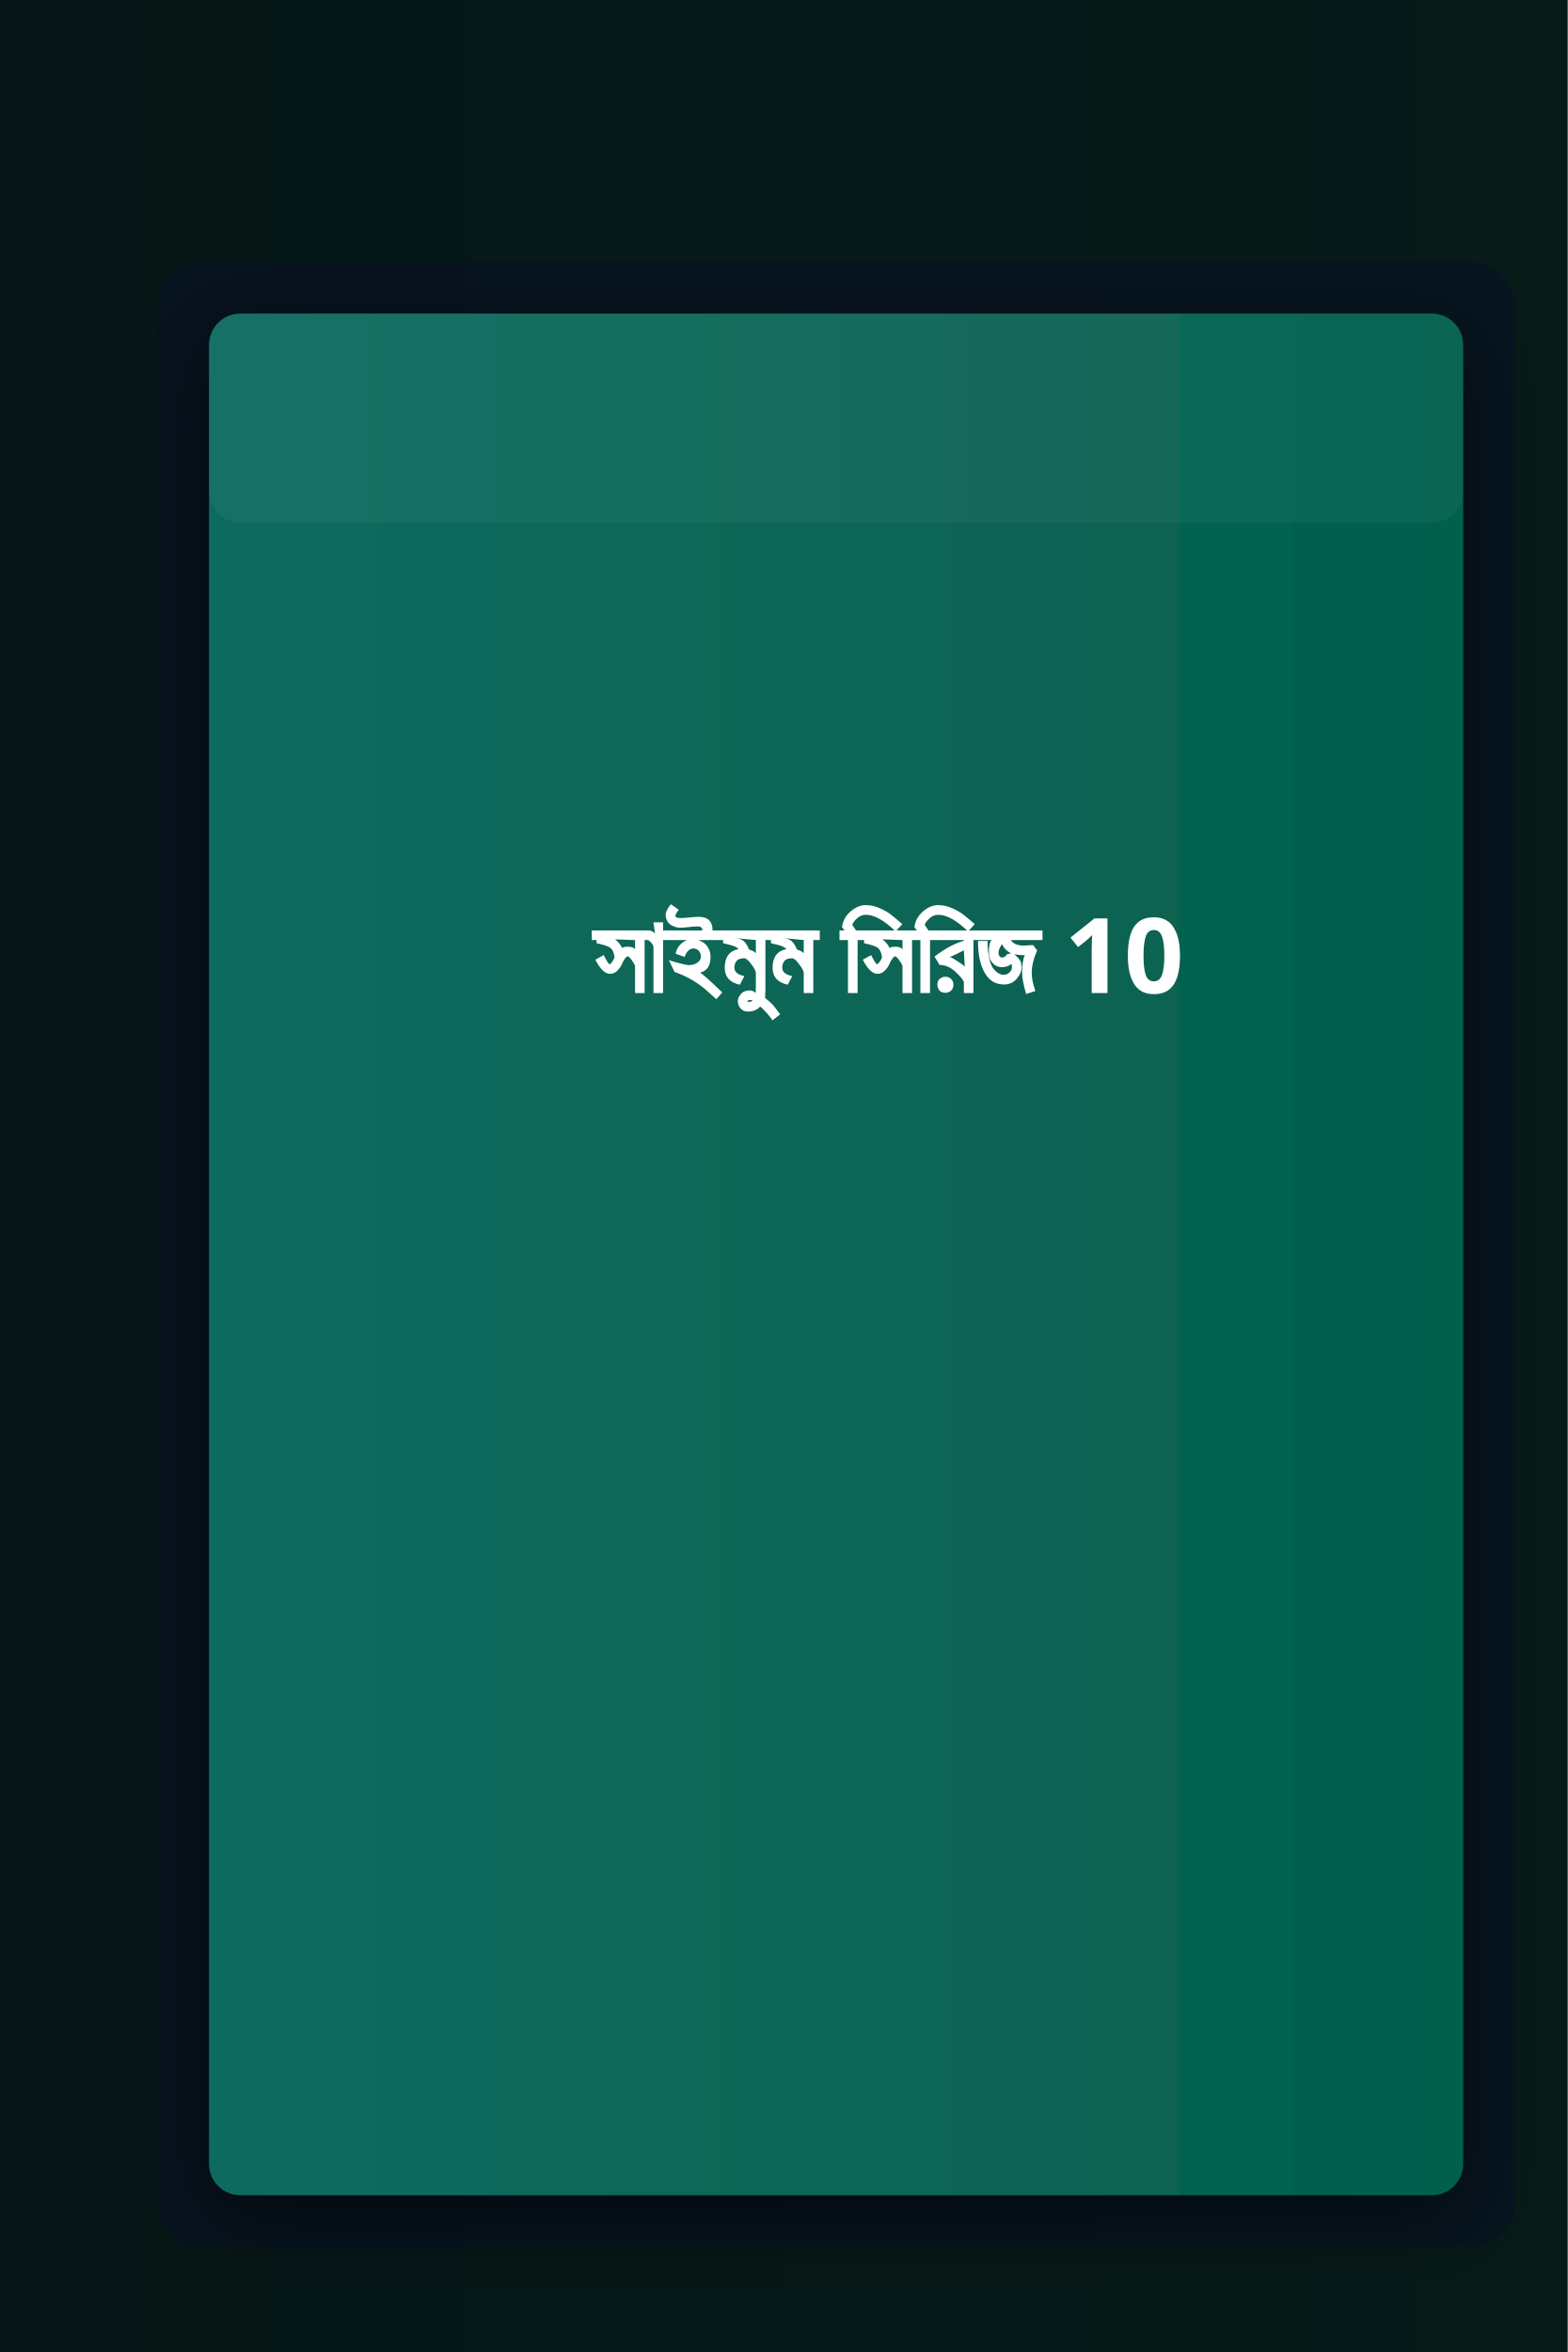
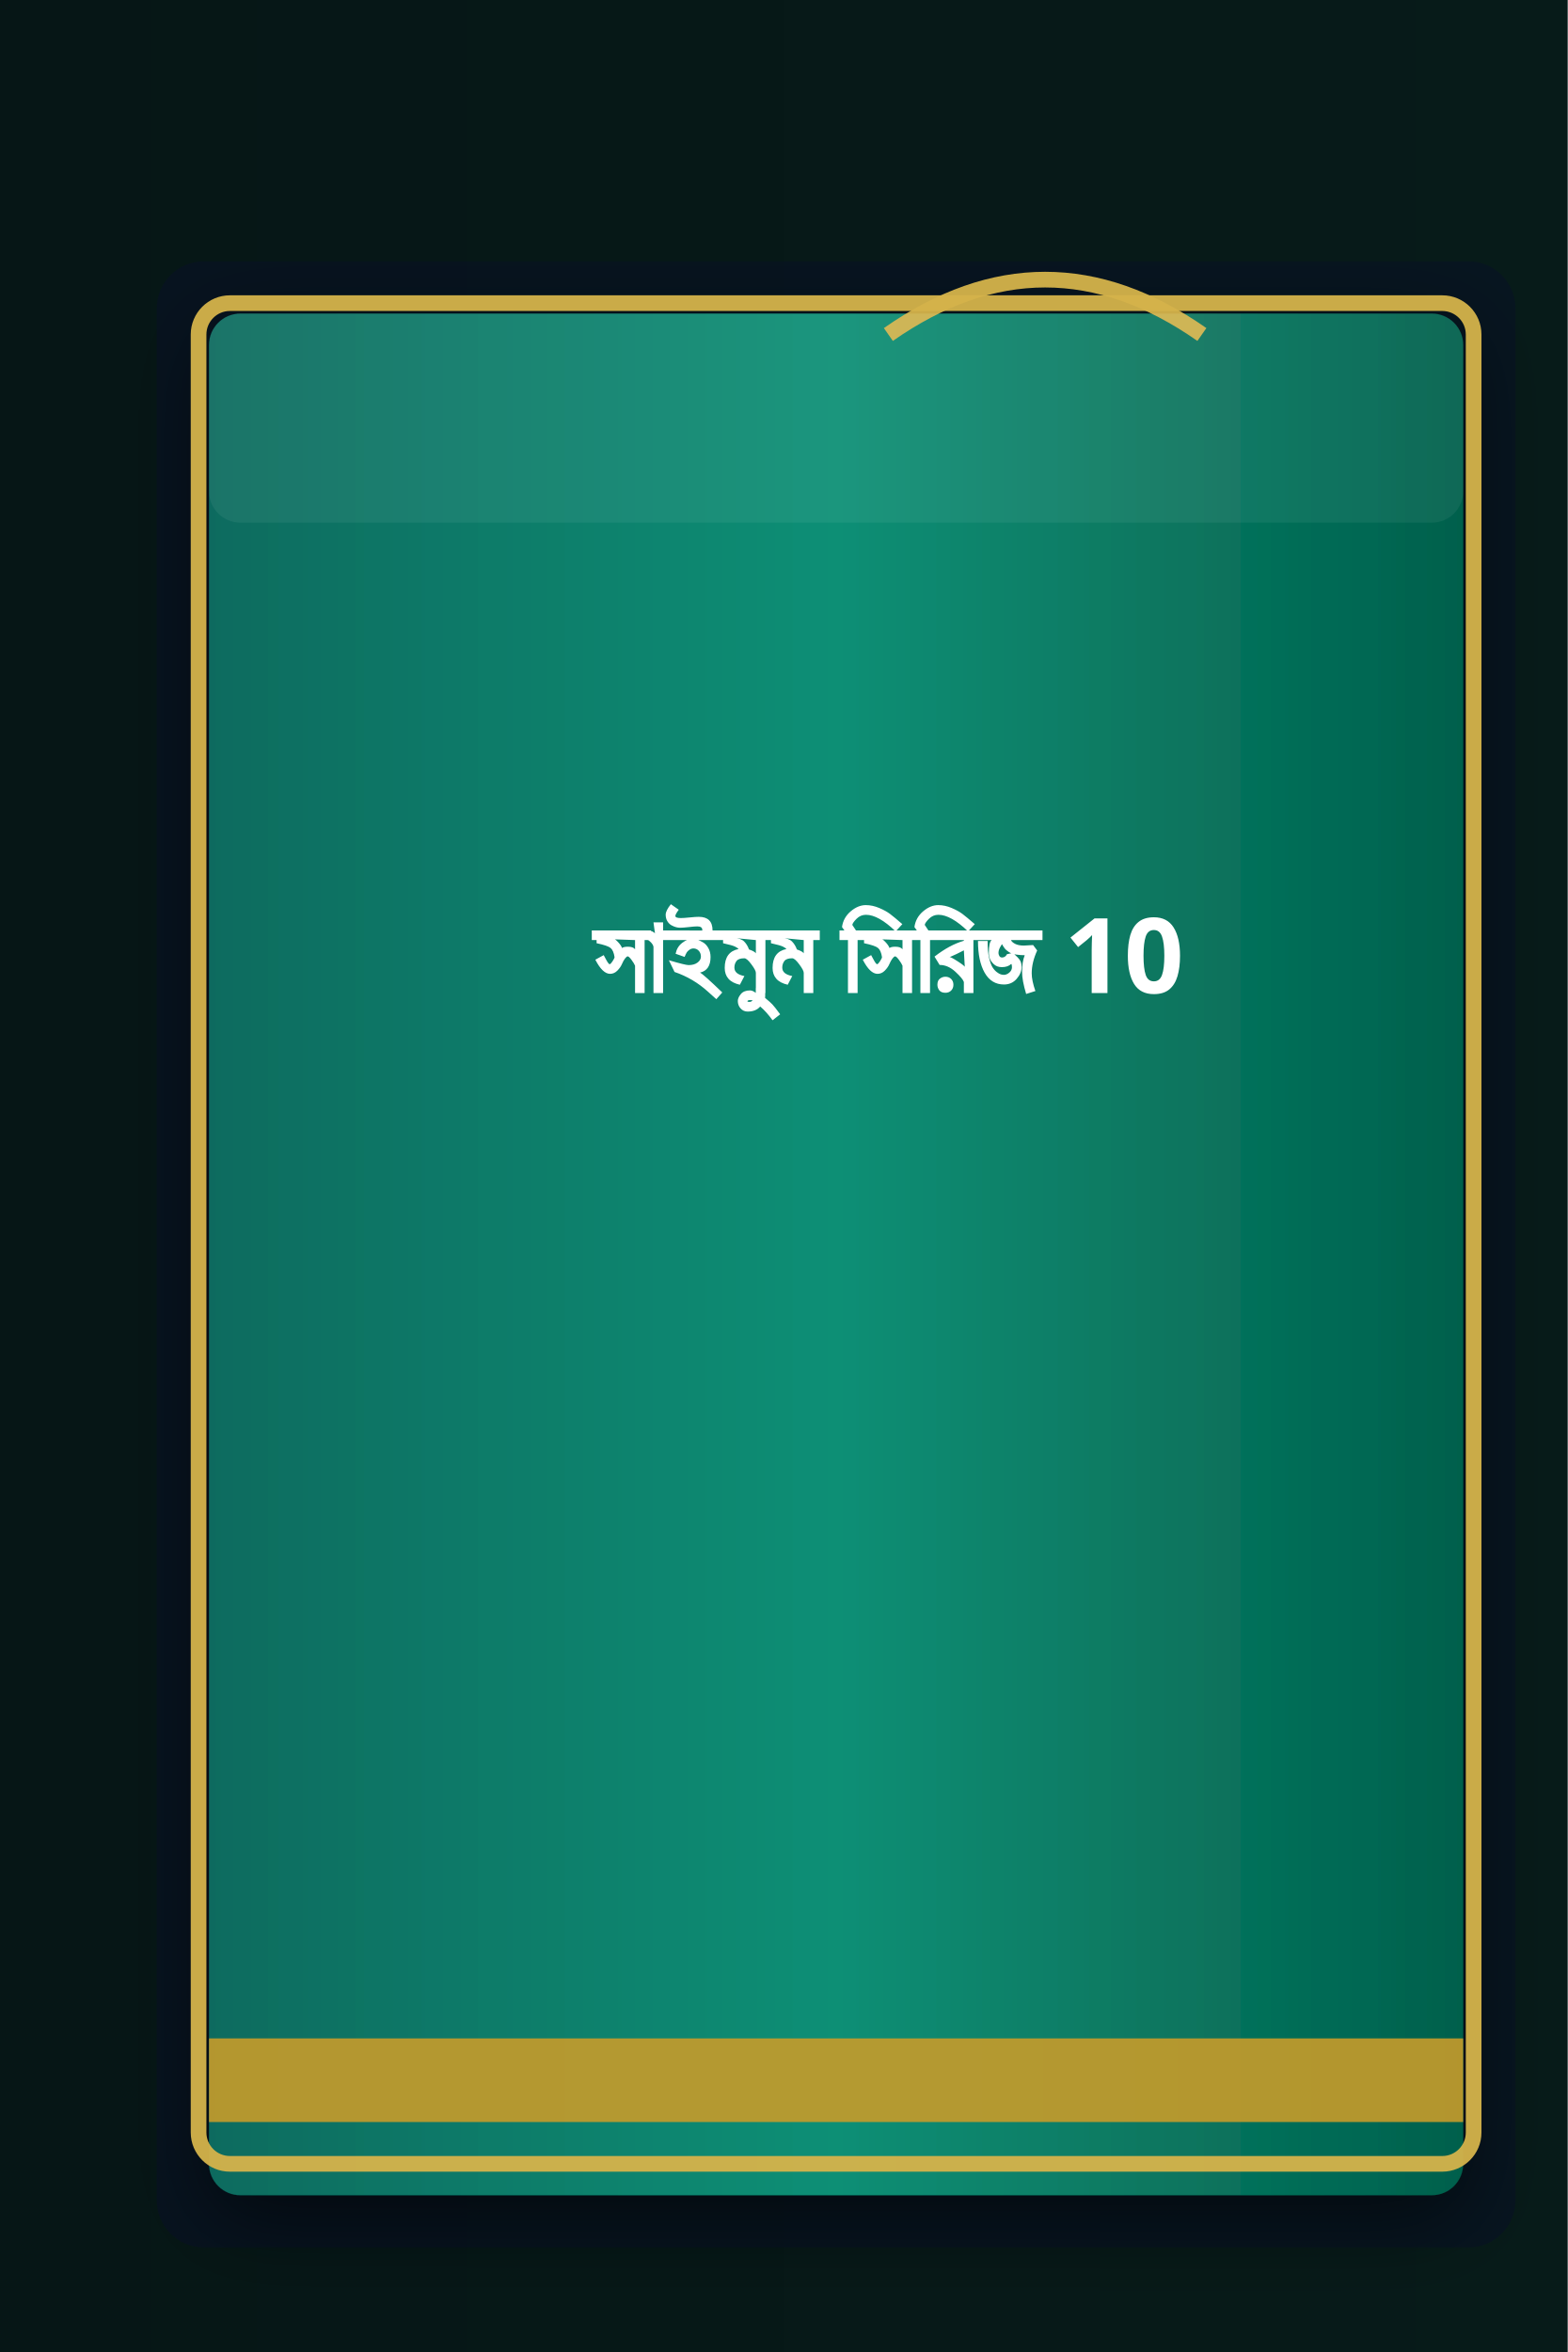
<svg xmlns="http://www.w3.org/2000/svg" width="600" height="900" viewBox="0 0 600 900">
  <defs>
    <linearGradient id="g" x1="0" x2="1">
      <stop offset="0%" stop-color="#061616" />
      <stop offset="100%" stop-color="#071b19" />
    </linearGradient>
    <linearGradient id="coverGrad" x1="0" x2="1">
      <stop offset="0%" stop-color="#0f6b5f" />
+       <stop offset="50%" stop-color="#0b8f75" />
      <stop offset="100%" stop-color="#04604c" />
    </linearGradient>
    <filter id="ds" x="-20%" y="-20%" width="140%" height="140%">
      <feDropShadow dx="0" dy="8" stdDeviation="16" flood-color="#000" flood-opacity="0.6" />
    </filter>
  </defs>
  <rect width="100%" height="100%" fill="url(#g)" />
  <g transform="translate(40,80)">
    <rect x="20" y="20" width="520" height="760" rx="18" fill="#071026" opacity="0.55" />
    <rect x="40" y="40" width="480" height="720" rx="12" fill="url(#coverGrad)" filter="url(#ds)" />
-     <rect x="40" y="40" width="480" height="80" rx="12" fill="rgba(255,255,255,0.04)" />
+     <rect x="36" y="36" width="488" height="712" rx="12" fill="none" stroke="#d4b24a" stroke-width="6" opacity="0.95" />
+     <path d="M300 48 C340 20 380 20 420 48" fill="none" stroke="#d4b24a" stroke-width="6" opacity="0.95" />
+     <rect x="40" y="700" width="480" height="32" fill="#c79b2a" opacity="0.9" />
+     <rect x="40" y="40" width="480" height="80" rx="12" fill="rgba(255,255,255,0.06)" />
    <text x="300" y="300" text-anchor="middle" fill="#ffffff" font-family="Noto Sans, Arial, sans-serif" style="font-weight:700;">
      <tspan x="300" dy="0" font-size="40" font-weight="700">সাইমুম সিরিজ 10</tspan>
    </text>
  </g>
</svg>
